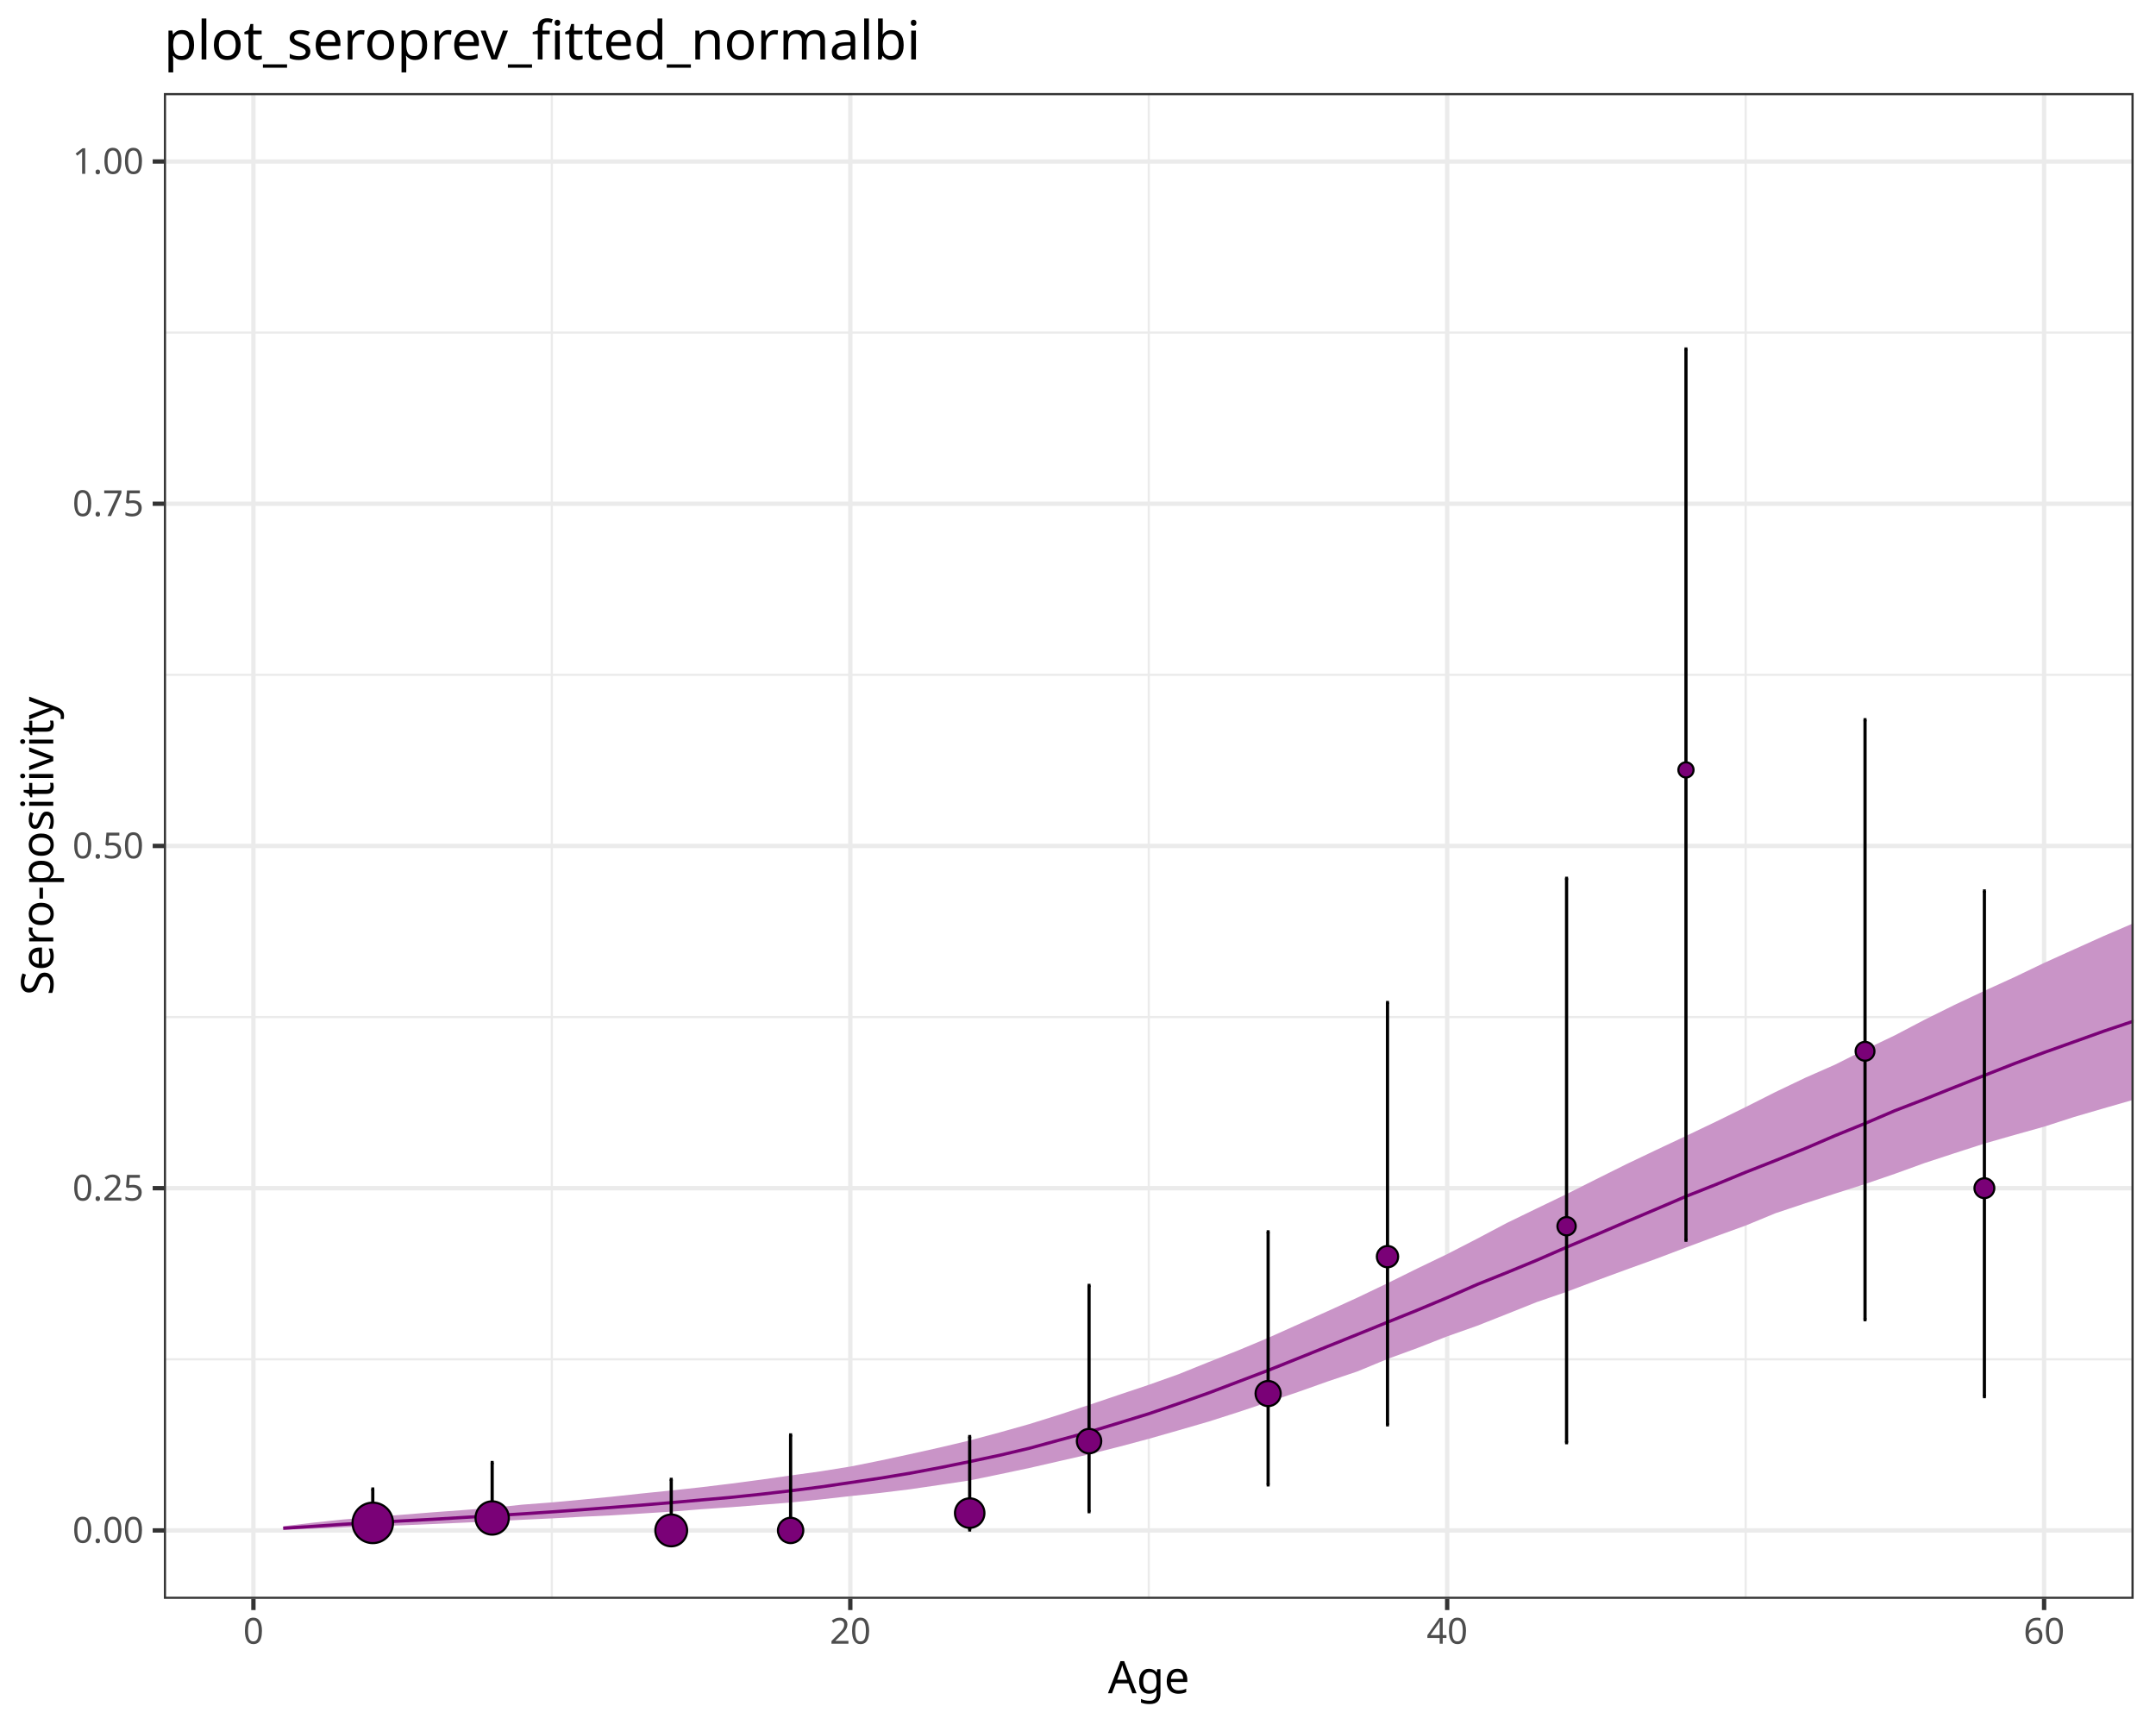
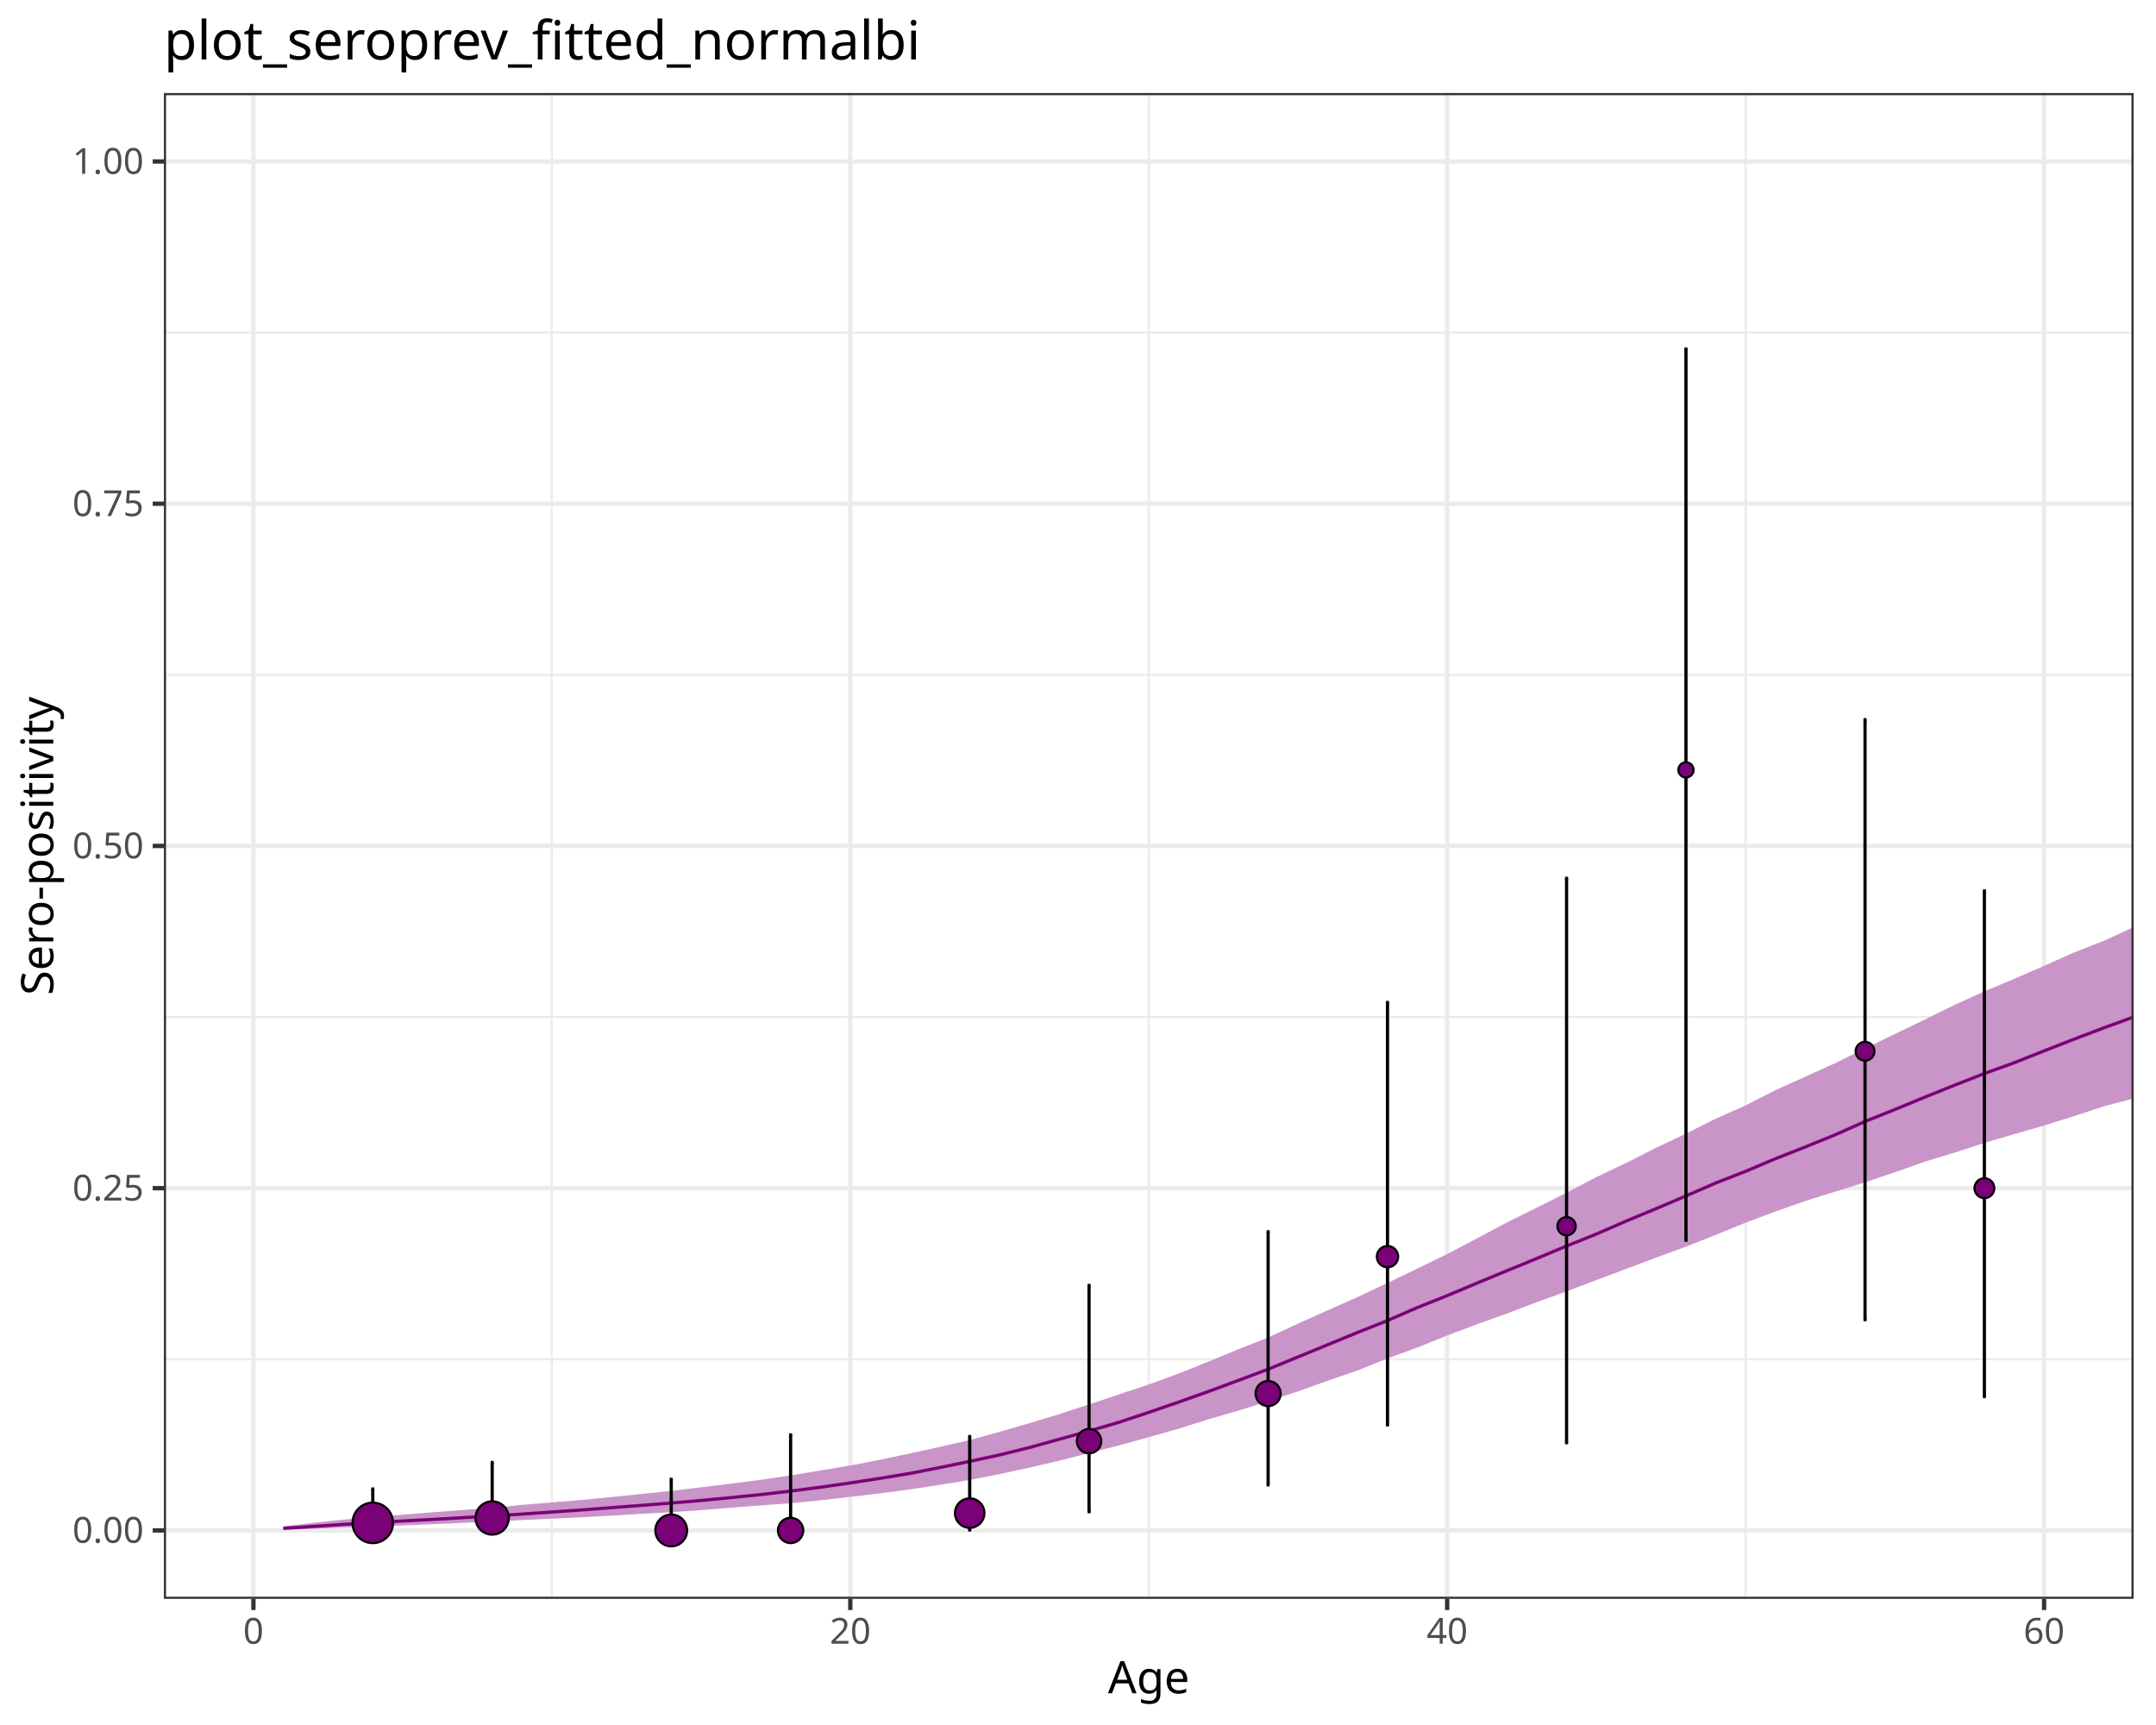
<svg xmlns="http://www.w3.org/2000/svg" class="svglite" data-engine-version="2.0" width="720.00pt" height="576.00pt" viewBox="0 0 720.00 576.00">
  <defs>
    <style type="text/css">
    .svglite line, .svglite polyline, .svglite polygon, .svglite path, .svglite rect, .svglite circle {
      fill: none;
      stroke: #000000;
      stroke-linecap: round;
      stroke-linejoin: round;
      stroke-miterlimit: 10.00;
    }
  </style>
  </defs>
  <rect width="100%" height="100%" style="stroke: none; fill: #FFFFFF;" />
  <defs>
    <clipPath id="cpMC4wMHw3MjAuMDB8MC4wMHw1NzYuMDA=">
      <rect x="0.00" y="0.00" width="720.00" height="576.00" />
    </clipPath>
  </defs>
  <g clip-path="url(#cpMC4wMHw3MjAuMDB8MC4wMHw1NzYuMDA=)">
    <rect x="0.00" y="0.00" width="720.00" height="576.00" style="stroke-width: 1.45; stroke: #FFFFFF; fill: #FFFFFF;" />
  </g>
  <defs>
    <clipPath id="cpNTQuNzN8NzEyLjUzfDMxLjA3fDUzMy44OA==">
      <rect x="54.73" y="31.07" width="657.80" height="502.81" />
    </clipPath>
  </defs>
  <g clip-path="url(#cpNTQuNzN8NzEyLjUzfDMxLjA3fDUzMy44OA==)">
    <rect x="54.73" y="31.07" width="657.80" height="502.81" style="stroke-width: 1.45; stroke: none; fill: #FFFFFF;" />
    <polyline points="54.73,453.89 712.53,453.89 " style="stroke-width: 0.73; stroke: #EBEBEB; stroke-linecap: butt;" />
    <polyline points="54.73,339.61 712.53,339.61 " style="stroke-width: 0.73; stroke: #EBEBEB; stroke-linecap: butt;" />
    <polyline points="54.73,225.34 712.53,225.34 " style="stroke-width: 0.73; stroke: #EBEBEB; stroke-linecap: butt;" />
    <polyline points="54.73,111.06 712.53,111.06 " style="stroke-width: 0.73; stroke: #EBEBEB; stroke-linecap: butt;" />
    <polyline points="184.29,533.88 184.29,31.07 " style="stroke-width: 0.73; stroke: #EBEBEB; stroke-linecap: butt;" />
    <polyline points="383.63,533.88 383.63,31.07 " style="stroke-width: 0.73; stroke: #EBEBEB; stroke-linecap: butt;" />
    <polyline points="582.96,533.88 582.96,31.07 " style="stroke-width: 0.73; stroke: #EBEBEB; stroke-linecap: butt;" />
    <polyline points="54.73,511.03 712.53,511.03 " style="stroke-width: 1.45; stroke: #EBEBEB; stroke-linecap: butt;" />
    <polyline points="54.73,396.75 712.53,396.75 " style="stroke-width: 1.45; stroke: #EBEBEB; stroke-linecap: butt;" />
    <polyline points="54.73,282.47 712.53,282.47 " style="stroke-width: 1.45; stroke: #EBEBEB; stroke-linecap: butt;" />
    <polyline points="54.73,168.20 712.53,168.20 " style="stroke-width: 1.45; stroke: #EBEBEB; stroke-linecap: butt;" />
    <polyline points="54.73,53.92 712.53,53.92 " style="stroke-width: 1.45; stroke: #EBEBEB; stroke-linecap: butt;" />
    <polyline points="84.63,533.88 84.63,31.07 " style="stroke-width: 1.45; stroke: #EBEBEB; stroke-linecap: butt;" />
    <polyline points="283.96,533.88 283.96,31.07 " style="stroke-width: 1.45; stroke: #EBEBEB; stroke-linecap: butt;" />
    <polyline points="483.29,533.88 483.29,31.07 " style="stroke-width: 1.45; stroke: #EBEBEB; stroke-linecap: butt;" />
    <polyline points="682.63,533.88 682.63,31.07 " style="stroke-width: 1.45; stroke: #EBEBEB; stroke-linecap: butt;" />
-     <polygon points="94.59,509.63 104.56,508.44 114.53,507.38 124.49,506.58 134.46,505.78 144.43,504.98 154.39,504.25 164.36,503.49 174.33,502.43 184.29,501.67 194.26,500.75 204.23,499.78 214.19,498.70 224.16,497.69 234.13,496.61 244.09,495.40 254.06,494.09 264.03,492.68 273.99,491.31 283.96,489.70 293.93,487.71 303.89,485.56 313.86,483.34 323.83,480.98 333.79,478.32 343.76,475.51 353.73,472.39 363.69,469.12 373.66,465.75 383.63,462.41 393.59,458.86 403.56,454.84 413.53,450.90 423.49,446.73 433.46,442.26 443.43,437.79 453.39,433.25 463.36,428.48 473.33,423.55 483.29,418.76 493.26,413.63 503.23,408.35 513.19,403.52 523.16,398.72 533.13,393.71 543.09,388.75 553.06,384.00 563.03,379.31 572.99,374.56 582.96,369.66 592.93,364.63 602.89,359.87 612.86,355.48 622.83,350.47 632.79,345.71 642.76,340.48 652.73,335.54 662.69,330.85 672.66,326.31 682.63,321.53 692.59,317.03 702.56,312.54 712.53,308.26 722.49,303.52 732.46,298.95 742.43,294.90 752.39,290.60 762.36,286.22 772.33,281.94 782.29,277.26 792.26,273.56 802.23,269.74 812.19,265.36 822.16,261.35 832.13,257.53 842.09,253.93 852.06,250.03 862.03,246.42 872.00,242.60 881.96,239.31 881.96,323.45 872.00,325.11 862.03,327.33 852.06,329.45 842.09,331.62 832.13,334.52 822.16,336.90 812.19,339.77 802.23,342.12 792.26,344.60 782.29,347.58 772.33,349.69 762.36,352.67 752.39,355.58 742.43,358.37 732.46,361.46 722.49,364.28 712.53,367.21 702.56,370.08 692.59,372.99 682.63,376.21 672.66,379.00 662.69,381.85 652.73,385.07 642.76,388.34 632.79,391.95 622.83,395.37 612.86,398.55 602.89,401.79 592.93,405.11 582.96,409.23 572.99,412.84 563.03,416.56 553.06,420.34 543.09,423.94 533.13,427.60 523.16,431.36 513.19,434.79 503.23,438.77 493.26,442.71 483.29,446.23 473.33,450.13 463.36,453.78 453.39,457.91 443.43,461.27 433.46,464.81 423.49,468.18 413.53,471.52 403.56,474.71 393.59,477.60 383.63,480.44 373.66,483.10 363.69,485.62 353.73,487.90 343.76,490.18 333.79,492.29 323.83,494.34 313.86,495.83 303.89,497.29 293.93,498.51 283.96,499.57 273.99,500.69 264.03,501.71 254.06,502.50 244.09,503.28 234.13,503.96 224.16,504.76 214.19,505.39 204.23,506.00 194.26,506.47 184.29,507.01 174.33,507.48 164.36,507.99 154.39,508.46 144.43,508.89 134.46,509.32 124.49,509.63 114.53,510.04 104.56,510.46 94.59,510.84 " style="stroke-width: 0.00; stroke: none; stroke-linecap: butt; fill: #C994C7;" />
-     <polyline points="94.59,509.63 104.56,508.44 114.53,507.38 124.49,506.58 134.46,505.78 144.43,504.98 154.39,504.25 164.36,503.49 174.33,502.43 184.29,501.67 194.26,500.75 204.23,499.78 214.19,498.70 224.16,497.69 234.13,496.61 244.09,495.40 254.06,494.09 264.03,492.68 273.99,491.31 283.96,489.70 293.93,487.71 303.89,485.56 313.86,483.34 323.83,480.98 333.79,478.32 343.76,475.51 353.73,472.39 363.69,469.12 373.66,465.75 383.63,462.41 393.59,458.86 403.56,454.84 413.53,450.90 423.49,446.73 433.46,442.26 443.43,437.79 453.39,433.25 463.36,428.48 473.33,423.55 483.29,418.76 493.26,413.63 503.23,408.35 513.19,403.52 523.16,398.72 533.13,393.71 543.09,388.75 553.06,384.00 563.03,379.31 572.99,374.56 582.96,369.66 592.93,364.63 602.89,359.87 612.86,355.48 622.83,350.47 632.79,345.71 642.76,340.48 652.73,335.54 662.69,330.85 672.66,326.31 682.63,321.53 692.59,317.03 702.56,312.54 712.53,308.26 722.49,303.52 732.46,298.95 742.43,294.90 752.39,290.60 762.36,286.22 772.33,281.94 782.29,277.26 792.26,273.56 802.23,269.74 812.19,265.36 822.16,261.35 832.13,257.53 842.09,253.93 852.06,250.03 862.03,246.42 872.00,242.60 881.96,239.31 " style="stroke-width: 1.07; stroke: none; stroke-linecap: butt;" />
-     <polyline points="881.96,323.45 872.00,325.11 862.03,327.33 852.06,329.45 842.09,331.62 832.13,334.52 822.16,336.90 812.19,339.77 802.23,342.12 792.26,344.60 782.29,347.58 772.33,349.69 762.36,352.67 752.39,355.58 742.43,358.37 732.46,361.46 722.49,364.28 712.53,367.21 702.56,370.08 692.59,372.99 682.63,376.21 672.66,379.00 662.69,381.85 652.73,385.07 642.76,388.34 632.79,391.95 622.83,395.37 612.86,398.55 602.89,401.79 592.93,405.11 582.96,409.23 572.99,412.84 563.03,416.56 553.06,420.34 543.09,423.94 533.13,427.60 523.16,431.36 513.19,434.79 503.23,438.77 493.26,442.71 483.29,446.23 473.33,450.13 463.36,453.78 453.39,457.91 443.43,461.27 433.46,464.81 423.49,468.18 413.53,471.52 403.56,474.71 393.59,477.60 383.63,480.44 373.66,483.10 363.69,485.62 353.73,487.90 343.76,490.18 333.79,492.29 323.83,494.34 313.86,495.83 303.89,497.29 293.93,498.51 283.96,499.57 273.99,500.69 264.03,501.71 254.06,502.50 244.09,503.28 234.13,503.96 224.16,504.76 214.19,505.39 204.23,506.00 194.26,506.47 184.29,507.01 174.33,507.48 164.36,507.99 154.39,508.46 144.43,508.89 134.46,509.32 124.49,509.63 114.53,510.04 104.56,510.46 94.59,510.84 " style="stroke-width: 1.07; stroke: none; stroke-linecap: butt;" />
-     <polyline points="94.59,510.30 104.56,509.67 114.53,508.98 124.49,508.40 134.46,507.84 144.43,507.32 154.39,506.72 164.36,506.13 174.33,505.51 184.29,504.84 194.26,504.12 204.23,503.35 214.19,502.58 224.16,501.75 234.13,500.86 244.09,499.99 254.06,498.95 264.03,497.79 273.99,496.52 283.96,495.06 293.93,493.58 303.89,491.93 313.86,490.07 323.83,488.05 333.79,485.94 343.76,483.59 353.73,480.87 363.69,478.16 373.66,475.14 383.63,472.07 393.59,468.67 403.56,465.15 413.53,461.37 423.49,457.58 433.46,453.59 443.43,449.56 453.39,445.55 463.36,441.49 473.33,437.47 483.29,433.30 493.26,428.92 503.23,424.92 513.19,420.81 523.16,416.46 533.13,412.26 543.09,407.97 553.06,403.76 563.03,399.49 572.99,395.54 582.96,391.43 592.93,387.51 602.89,383.48 612.86,379.19 622.83,375.13 632.79,370.87 642.76,367.03 652.73,363.04 662.69,359.09 672.66,355.17 682.63,351.44 692.59,347.89 702.56,344.32 712.53,340.97 722.49,337.41 732.46,333.46 742.43,330.14 752.39,326.47 762.36,323.52 772.33,320.30 782.29,316.68 792.26,313.54 802.23,310.17 812.19,306.71 822.16,303.41 832.13,300.16 842.09,297.26 852.06,294.05 862.03,290.95 872.00,288.13 881.96,285.02 " style="stroke-width: 1.07; stroke: #7A0177; stroke-linecap: butt;" />
+     <polygon points="94.59,509.67 104.56,508.50 114.53,507.44 124.49,506.58 134.46,505.79 144.43,504.97 154.39,504.21 164.36,503.50 174.33,502.50 184.29,501.68 194.26,500.85 204.23,499.88 214.19,498.86 224.16,497.83 234.13,496.63 244.09,495.43 254.06,494.12 264.03,492.66 273.99,491.02 283.96,489.36 293.93,487.42 303.89,485.33 313.86,483.13 323.83,480.85 333.79,478.12 343.76,475.22 353.73,472.20 363.69,468.96 373.66,465.60 383.63,462.31 393.59,458.64 403.56,454.66 413.53,450.54 423.49,446.62 433.46,441.99 443.43,437.51 453.39,433.08 463.36,428.39 473.33,423.59 483.29,418.75 493.26,413.51 503.23,408.18 513.19,403.26 523.16,398.25 533.13,393.04 543.09,388.31 553.06,383.26 563.03,378.54 572.99,373.54 582.96,369.11 592.93,364.01 602.89,359.51 612.86,355.00 622.83,350.10 632.79,345.27 642.76,340.46 652.73,335.55 662.69,331.03 672.66,326.85 682.63,322.51 692.59,318.05 702.56,314.16 712.53,309.60 722.49,305.04 732.46,300.17 742.43,295.82 752.39,291.54 762.36,287.14 772.33,283.13 782.29,279.04 792.26,275.00 802.23,270.68 812.19,266.71 822.16,262.80 832.13,258.87 842.09,255.46 852.06,252.15 862.03,248.07 872.00,244.01 881.96,240.06 881.96,322.84 872.00,324.95 862.03,327.12 852.06,329.06 842.09,331.22 832.13,333.65 822.16,336.01 812.19,338.40 802.23,340.86 792.26,343.81 782.29,346.41 772.33,349.27 762.36,351.88 752.39,354.37 742.43,357.33 732.46,360.67 722.49,363.77 712.53,366.79 702.56,369.41 692.59,372.70 682.63,375.83 672.66,378.70 662.69,381.63 652.73,384.88 642.76,387.91 632.79,391.43 622.83,394.79 612.86,397.89 602.89,401.03 592.93,404.54 582.96,408.26 572.99,412.33 563.03,416.28 553.06,419.93 543.09,423.69 533.13,427.42 523.16,431.21 513.19,434.81 503.23,438.61 493.26,442.18 483.29,445.94 473.33,449.95 463.36,453.60 453.39,457.60 443.43,461.03 433.46,464.61 423.49,467.92 413.53,471.03 403.56,473.92 393.59,477.06 383.63,479.90 373.66,482.64 363.69,485.19 353.73,487.76 343.76,490.06 333.79,492.22 323.83,494.17 313.86,495.81 303.89,497.33 293.93,498.65 283.96,499.81 273.99,500.97 264.03,501.95 254.06,502.67 244.09,503.44 234.13,504.25 224.16,504.93 214.19,505.49 204.23,506.08 194.26,506.64 184.29,507.11 174.33,507.56 164.36,508.09 154.39,508.51 144.43,508.94 134.46,509.35 124.49,509.71 114.53,510.07 104.56,510.49 94.59,510.85 " style="stroke-width: 0.00; stroke: none; stroke-linecap: butt; fill: #C994C7;" />
+     <polyline points="94.59,509.67 104.56,508.50 114.53,507.44 124.49,506.58 134.46,505.79 144.43,504.97 154.39,504.21 164.36,503.50 174.33,502.50 184.29,501.68 194.26,500.85 204.23,499.88 214.19,498.86 224.16,497.83 234.13,496.63 244.09,495.43 254.06,494.12 264.03,492.66 273.99,491.02 283.96,489.36 293.93,487.42 303.89,485.33 313.86,483.13 323.83,480.85 333.79,478.12 343.76,475.22 353.73,472.20 363.69,468.96 373.66,465.60 383.63,462.31 393.59,458.64 403.56,454.66 413.53,450.54 423.49,446.62 433.46,441.99 443.43,437.51 453.39,433.08 463.36,428.39 473.33,423.59 483.29,418.75 493.26,413.51 503.23,408.18 513.19,403.26 523.16,398.25 533.13,393.04 543.09,388.31 553.06,383.26 563.03,378.54 572.99,373.54 582.96,369.11 592.93,364.01 602.89,359.51 612.86,355.00 622.83,350.10 632.79,345.27 642.76,340.46 652.73,335.55 662.69,331.03 672.66,326.85 682.63,322.51 692.59,318.05 702.56,314.16 712.53,309.60 722.49,305.04 732.46,300.17 742.43,295.82 752.39,291.54 762.36,287.14 772.33,283.13 782.29,279.04 792.26,275.00 802.23,270.68 812.19,266.71 822.16,262.80 832.13,258.87 842.09,255.46 852.06,252.15 862.03,248.07 872.00,244.01 881.96,240.06 " style="stroke-width: 1.07; stroke: none; stroke-linecap: butt;" />
+     <polyline points="881.96,322.84 872.00,324.95 862.03,327.12 852.06,329.06 842.09,331.22 832.13,333.65 822.16,336.01 812.19,338.40 802.23,340.86 792.26,343.81 782.29,346.41 772.33,349.27 762.36,351.88 752.39,354.37 742.43,357.33 732.46,360.67 722.49,363.77 712.53,366.79 702.56,369.41 692.59,372.70 682.63,375.83 672.66,378.70 662.69,381.63 652.73,384.88 642.76,387.91 632.79,391.43 622.83,394.79 612.86,397.89 602.89,401.03 592.93,404.54 582.96,408.26 572.99,412.33 563.03,416.28 553.06,419.93 543.09,423.69 533.13,427.42 523.16,431.21 513.19,434.81 503.23,438.61 493.26,442.18 483.29,445.94 473.33,449.95 463.36,453.60 453.39,457.60 443.43,461.03 433.46,464.61 423.49,467.92 413.53,471.03 403.56,473.92 393.59,477.06 383.63,479.90 373.66,482.64 363.69,485.19 353.73,487.76 343.76,490.06 333.79,492.22 323.83,494.17 313.86,495.81 303.89,497.33 293.93,498.65 283.96,499.81 273.99,500.97 264.03,501.95 254.06,502.67 244.09,503.44 234.13,504.25 224.16,504.93 214.19,505.49 204.23,506.08 194.26,506.64 184.29,507.11 174.33,507.56 164.36,508.09 154.39,508.51 144.43,508.94 134.46,509.35 124.49,509.71 114.53,510.07 104.56,510.49 94.59,510.85 " style="stroke-width: 1.07; stroke: none; stroke-linecap: butt;" />
+     <polyline points="94.59,510.33 104.56,509.70 114.53,509.02 124.49,508.45 134.46,507.88 144.43,507.36 154.39,506.78 164.36,506.22 174.33,505.57 184.29,504.89 194.26,504.19 204.23,503.43 214.19,502.67 224.16,501.88 234.13,501.03 244.09,500.07 254.06,499.06 264.03,497.89 273.99,496.60 283.96,495.17 293.93,493.63 303.89,491.99 313.86,490.03 323.83,487.98 333.79,485.82 343.76,483.36 353.73,480.58 363.69,477.84 373.66,474.92 383.63,471.61 393.59,468.18 403.56,464.64 413.53,460.94 423.49,457.20 433.46,453.10 443.43,449.00 453.39,444.91 463.36,440.96 473.33,436.60 483.29,432.63 493.26,428.44 503.23,424.31 513.19,420.23 523.16,416.05 533.13,412.06 543.09,407.72 553.06,403.58 563.03,399.33 572.99,395.01 582.96,391.11 592.93,386.90 602.89,382.98 612.86,378.92 622.83,374.48 632.79,370.48 642.76,366.37 652.73,362.36 662.69,358.46 672.66,354.87 682.63,350.90 692.59,347.01 702.56,343.22 712.53,339.58 722.49,335.85 732.46,332.31 742.43,328.76 752.39,325.11 762.36,321.48 772.33,318.43 782.29,315.61 792.26,312.21 802.23,308.66 812.19,305.49 822.16,302.27 832.13,299.11 842.09,296.43 852.06,293.18 862.03,290.04 872.00,287.09 881.96,283.92 " style="stroke-width: 1.07; stroke: #7A0177; stroke-linecap: butt;" />
    <polyline points="124.00,497.21 124.99,497.21 " style="stroke-width: 1.07; stroke-linecap: butt;" />
    <polyline points="124.49,497.21 124.49,510.96 " style="stroke-width: 1.07; stroke-linecap: butt;" />
    <polyline points="124.00,510.96 124.99,510.96 " style="stroke-width: 1.07; stroke-linecap: butt;" />
    <polyline points="163.86,488.35 164.86,488.35 " style="stroke-width: 1.07; stroke-linecap: butt;" />
    <polyline points="164.36,488.35 164.36,510.92 " style="stroke-width: 1.07; stroke-linecap: butt;" />
    <polyline points="163.86,510.92 164.86,510.92 " style="stroke-width: 1.07; stroke-linecap: butt;" />
    <polyline points="223.66,493.97 224.66,493.97 " style="stroke-width: 1.07; stroke-linecap: butt;" />
    <polyline points="224.16,493.97 224.16,511.03 " style="stroke-width: 1.07; stroke-linecap: butt;" />
    <polyline points="223.66,511.03 224.66,511.03 " style="stroke-width: 1.07; stroke-linecap: butt;" />
    <polyline points="263.53,479.13 264.53,479.13 " style="stroke-width: 1.07; stroke-linecap: butt;" />
    <polyline points="264.03,479.13 264.03,511.03 " style="stroke-width: 1.07; stroke-linecap: butt;" />
    <polyline points="263.53,511.03 264.53,511.03 " style="stroke-width: 1.07; stroke-linecap: butt;" />
    <polyline points="323.33,479.70 324.33,479.70 " style="stroke-width: 1.07; stroke-linecap: butt;" />
    <polyline points="323.83,479.70 323.83,510.88 " style="stroke-width: 1.07; stroke-linecap: butt;" />
    <polyline points="323.33,510.88 324.33,510.88 " style="stroke-width: 1.07; stroke-linecap: butt;" />
    <polyline points="363.20,429.22 364.19,429.22 " style="stroke-width: 1.07; stroke-linecap: butt;" />
    <polyline points="363.69,429.22 363.69,504.78 " style="stroke-width: 1.07; stroke-linecap: butt;" />
    <polyline points="363.20,504.78 364.19,504.78 " style="stroke-width: 1.07; stroke-linecap: butt;" />
    <polyline points="423.00,411.32 423.99,411.32 " style="stroke-width: 1.07; stroke-linecap: butt;" />
    <polyline points="423.49,411.32 423.49,495.82 " style="stroke-width: 1.07; stroke-linecap: butt;" />
    <polyline points="423.00,495.82 423.99,495.82 " style="stroke-width: 1.07; stroke-linecap: butt;" />
    <polyline points="462.86,334.74 463.86,334.74 " style="stroke-width: 1.07; stroke-linecap: butt;" />
    <polyline points="463.36,334.74 463.36,475.77 " style="stroke-width: 1.07; stroke-linecap: butt;" />
    <polyline points="462.86,475.77 463.86,475.77 " style="stroke-width: 1.07; stroke-linecap: butt;" />
    <polyline points="522.66,293.27 523.66,293.27 " style="stroke-width: 1.07; stroke-linecap: butt;" />
    <polyline points="523.16,293.27 523.16,481.73 " style="stroke-width: 1.07; stroke-linecap: butt;" />
    <polyline points="522.66,481.73 523.66,481.73 " style="stroke-width: 1.07; stroke-linecap: butt;" />
    <polyline points="562.53,116.54 563.53,116.54 " style="stroke-width: 1.07; stroke-linecap: butt;" />
    <polyline points="563.03,116.54 563.03,414.12 " style="stroke-width: 1.07; stroke-linecap: butt;" />
    <polyline points="562.53,414.12 563.53,414.12 " style="stroke-width: 1.07; stroke-linecap: butt;" />
    <polyline points="622.33,240.33 623.33,240.33 " style="stroke-width: 1.07; stroke-linecap: butt;" />
    <polyline points="622.83,240.33 622.83,440.67 " style="stroke-width: 1.07; stroke-linecap: butt;" />
    <polyline points="622.33,440.67 623.33,440.67 " style="stroke-width: 1.07; stroke-linecap: butt;" />
    <polyline points="662.20,297.51 663.19,297.51 " style="stroke-width: 1.07; stroke-linecap: butt;" />
    <polyline points="662.69,297.51 662.69,466.35 " style="stroke-width: 1.07; stroke-linecap: butt;" />
    <polyline points="662.20,466.35 663.19,466.35 " style="stroke-width: 1.07; stroke-linecap: butt;" />
    <polyline points="722.00,181.05 722.99,181.05 " style="stroke-width: 1.07; stroke-linecap: butt;" />
    <polyline points="722.49,181.05 722.49,405.97 " style="stroke-width: 1.07; stroke-linecap: butt;" />
    <polyline points="722.00,405.97 722.99,405.97 " style="stroke-width: 1.07; stroke-linecap: butt;" />
    <polyline points="761.86,150.35 762.86,150.35 " style="stroke-width: 1.07; stroke-linecap: butt;" />
    <polyline points="762.36,150.35 762.36,414.60 " style="stroke-width: 1.07; stroke-linecap: butt;" />
    <polyline points="761.86,414.60 762.86,414.60 " style="stroke-width: 1.07; stroke-linecap: butt;" />
    <polyline points="821.66,53.92 822.66,53.92 " style="stroke-width: 1.07; stroke-linecap: butt;" />
    <polyline points="822.16,53.92 822.16,499.60 " style="stroke-width: 1.07; stroke-linecap: butt;" />
    <polyline points="821.66,499.60 822.66,499.60 " style="stroke-width: 1.07; stroke-linecap: butt;" />
    <polyline points="861.53,53.92 862.53,53.92 " style="stroke-width: 1.07; stroke-linecap: butt;" />
    <polyline points="862.03,53.92 862.03,499.60 " style="stroke-width: 1.07; stroke-linecap: butt;" />
    <polyline points="861.53,499.60 862.53,499.60 " style="stroke-width: 1.07; stroke-linecap: butt;" />
    <circle cx="124.49" cy="508.51" r="6.76" style="stroke-width: 0.71; fill: #7A0177;" />
    <circle cx="164.36" cy="506.87" r="5.56" style="stroke-width: 0.71; fill: #7A0177;" />
    <circle cx="224.16" cy="511.03" r="5.31" style="stroke-width: 0.71; fill: #7A0177;" />
    <circle cx="264.03" cy="511.03" r="4.23" style="stroke-width: 0.71; fill: #7A0177;" />
    <circle cx="323.83" cy="505.24" r="4.92" style="stroke-width: 0.71; fill: #7A0177;" />
    <circle cx="363.69" cy="481.21" r="4.08" style="stroke-width: 0.71; fill: #7A0177;" />
    <circle cx="423.49" cy="465.32" r="4.20" style="stroke-width: 0.71; fill: #7A0177;" />
    <circle cx="463.36" cy="419.61" r="3.56" style="stroke-width: 0.71; fill: #7A0177;" />
    <circle cx="523.16" cy="409.45" r="3.06" style="stroke-width: 0.71; fill: #7A0177;" />
    <circle cx="563.03" cy="257.08" r="2.54" style="stroke-width: 0.71; fill: #7A0177;" />
    <circle cx="622.83" cy="351.04" r="3.15" style="stroke-width: 0.71; fill: #7A0177;" />
    <circle cx="662.69" cy="396.75" r="3.32" style="stroke-width: 0.71; fill: #7A0177;" />
    <circle cx="722.49" cy="295.92" r="3.01" style="stroke-width: 0.71; fill: #7A0177;" />
    <circle cx="762.36" cy="282.47" r="2.74" style="stroke-width: 0.71; fill: #7A0177;" />
    <circle cx="822.16" cy="53.92" r="1.42" style="stroke-width: 0.71; fill: #7A0177;" />
    <circle cx="862.03" cy="53.92" r="1.42" style="stroke-width: 0.71; fill: #7A0177;" />
    <rect x="54.73" y="31.07" width="657.80" height="502.81" style="stroke-width: 1.45; stroke: #333333;" />
  </g>
  <g clip-path="url(#cpMC4wMHw3MjAuMDB8MC4wMHw1NzYuMDA=)">
    <text x="48.00" y="515.15" text-anchor="end" style="font-size: 12.00px; fill: #4D4D4D; font-family: sans;" textLength="23.36px" lengthAdjust="spacingAndGlyphs">0.00</text>
    <text x="48.00" y="400.88" text-anchor="end" style="font-size: 12.00px; fill: #4D4D4D; font-family: sans;" textLength="23.36px" lengthAdjust="spacingAndGlyphs">0.25</text>
    <text x="48.00" y="286.60" text-anchor="end" style="font-size: 12.00px; fill: #4D4D4D; font-family: sans;" textLength="23.36px" lengthAdjust="spacingAndGlyphs">0.50</text>
    <text x="48.00" y="172.33" text-anchor="end" style="font-size: 12.00px; fill: #4D4D4D; font-family: sans;" textLength="23.36px" lengthAdjust="spacingAndGlyphs">0.75</text>
    <text x="48.00" y="58.05" text-anchor="end" style="font-size: 12.00px; fill: #4D4D4D; font-family: sans;" textLength="23.36px" lengthAdjust="spacingAndGlyphs">1.00</text>
    <polyline points="50.99,511.03 54.73,511.03 " style="stroke-width: 1.45; stroke: #333333; stroke-linecap: butt;" />
    <polyline points="50.99,396.75 54.73,396.75 " style="stroke-width: 1.45; stroke: #333333; stroke-linecap: butt;" />
    <polyline points="50.99,282.47 54.73,282.47 " style="stroke-width: 1.45; stroke: #333333; stroke-linecap: butt;" />
    <polyline points="50.99,168.20 54.73,168.20 " style="stroke-width: 1.45; stroke: #333333; stroke-linecap: butt;" />
    <polyline points="50.99,53.92 54.73,53.92 " style="stroke-width: 1.45; stroke: #333333; stroke-linecap: butt;" />
    <polyline points="84.63,537.62 84.63,533.88 " style="stroke-width: 1.45; stroke: #333333; stroke-linecap: butt;" />
    <polyline points="283.96,537.62 283.96,533.88 " style="stroke-width: 1.45; stroke: #333333; stroke-linecap: butt;" />
    <polyline points="483.29,537.62 483.29,533.88 " style="stroke-width: 1.45; stroke: #333333; stroke-linecap: butt;" />
    <polyline points="682.63,537.62 682.63,533.88 " style="stroke-width: 1.45; stroke: #333333; stroke-linecap: butt;" />
    <text x="84.63" y="548.86" text-anchor="middle" style="font-size: 12.00px; fill: #4D4D4D; font-family: sans;" textLength="6.67px" lengthAdjust="spacingAndGlyphs">0</text>
    <text x="283.96" y="548.86" text-anchor="middle" style="font-size: 12.00px; fill: #4D4D4D; font-family: sans;" textLength="13.35px" lengthAdjust="spacingAndGlyphs">20</text>
    <text x="483.29" y="548.86" text-anchor="middle" style="font-size: 12.00px; fill: #4D4D4D; font-family: sans;" textLength="13.35px" lengthAdjust="spacingAndGlyphs">40</text>
    <text x="682.63" y="548.86" text-anchor="middle" style="font-size: 12.00px; fill: #4D4D4D; font-family: sans;" textLength="13.35px" lengthAdjust="spacingAndGlyphs">60</text>
    <text x="383.63" y="565.41" text-anchor="middle" style="font-size: 15.00px; font-family: sans;" textLength="26.69px" lengthAdjust="spacingAndGlyphs">Age</text>
    <text transform="translate(17.79,282.47) rotate(-90)" text-anchor="middle" style="font-size: 15.00px; font-family: sans;" textLength="94.21px" lengthAdjust="spacingAndGlyphs">Sero-positivity</text>
    <text x="54.73" y="19.86" style="font-size: 18.00px; font-family: sans;" textLength="237.16px" lengthAdjust="spacingAndGlyphs">plot_seroprev_fitted_normalbi</text>
  </g>
</svg>
